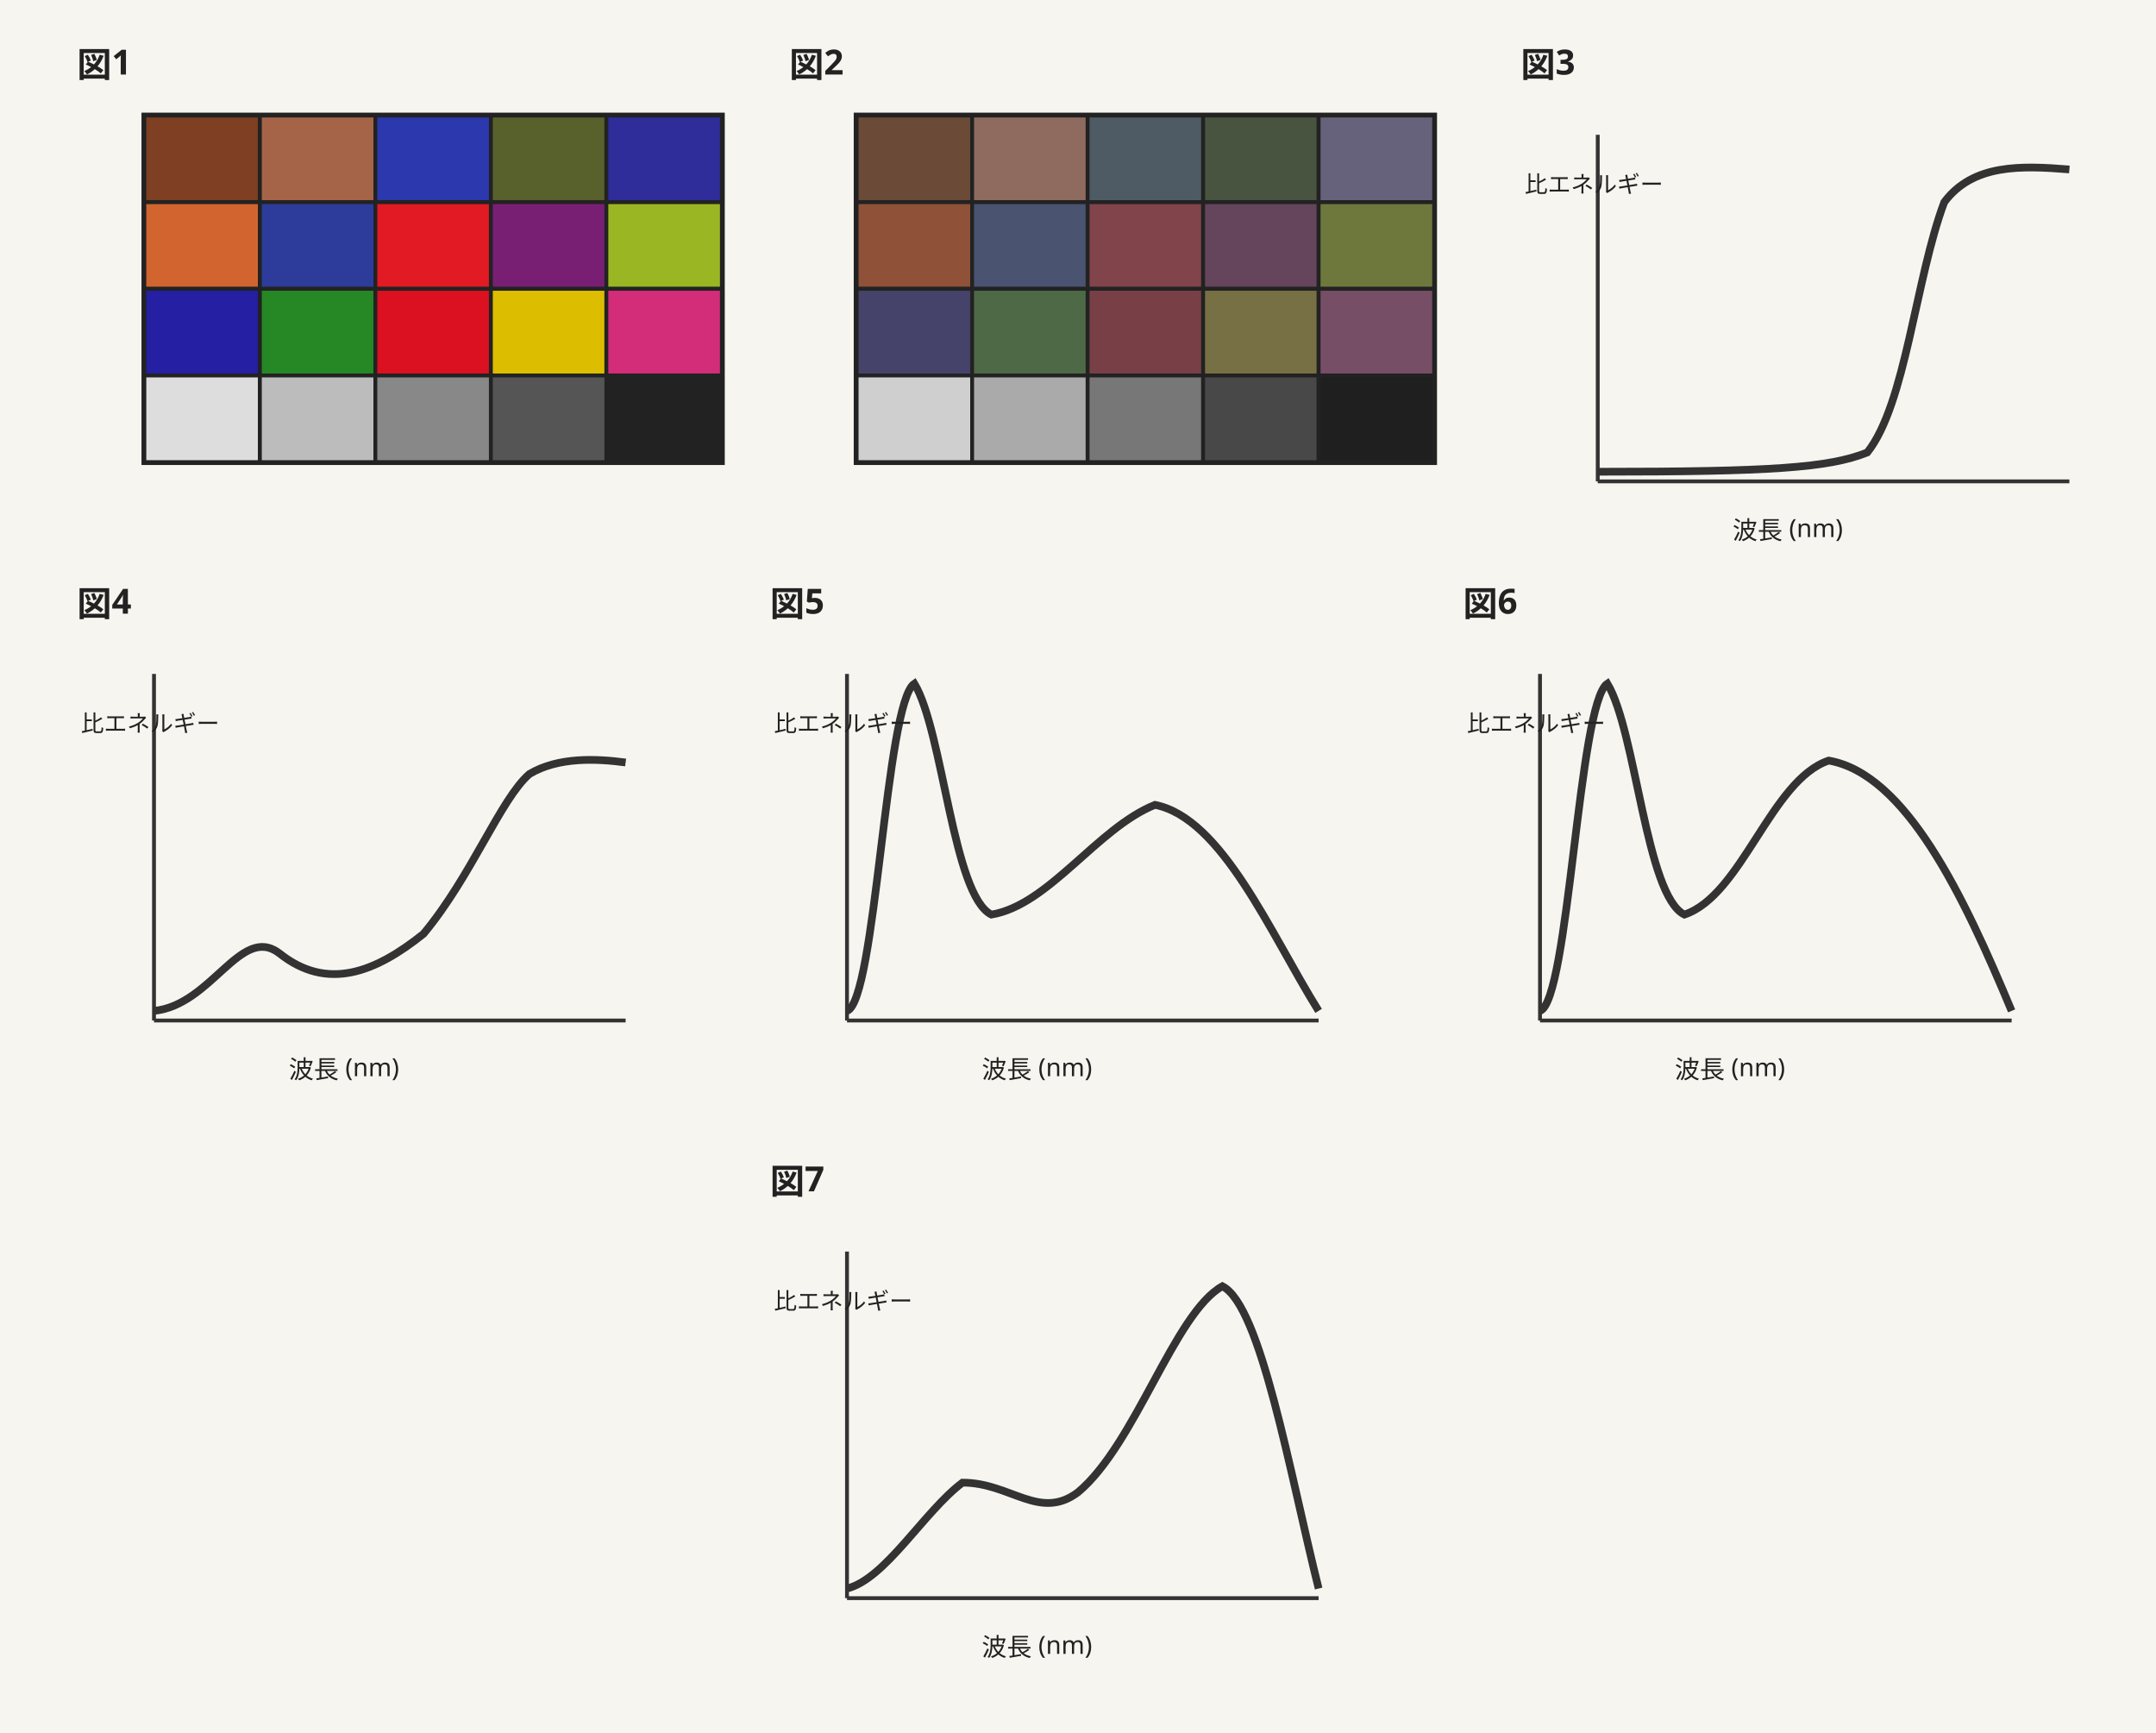
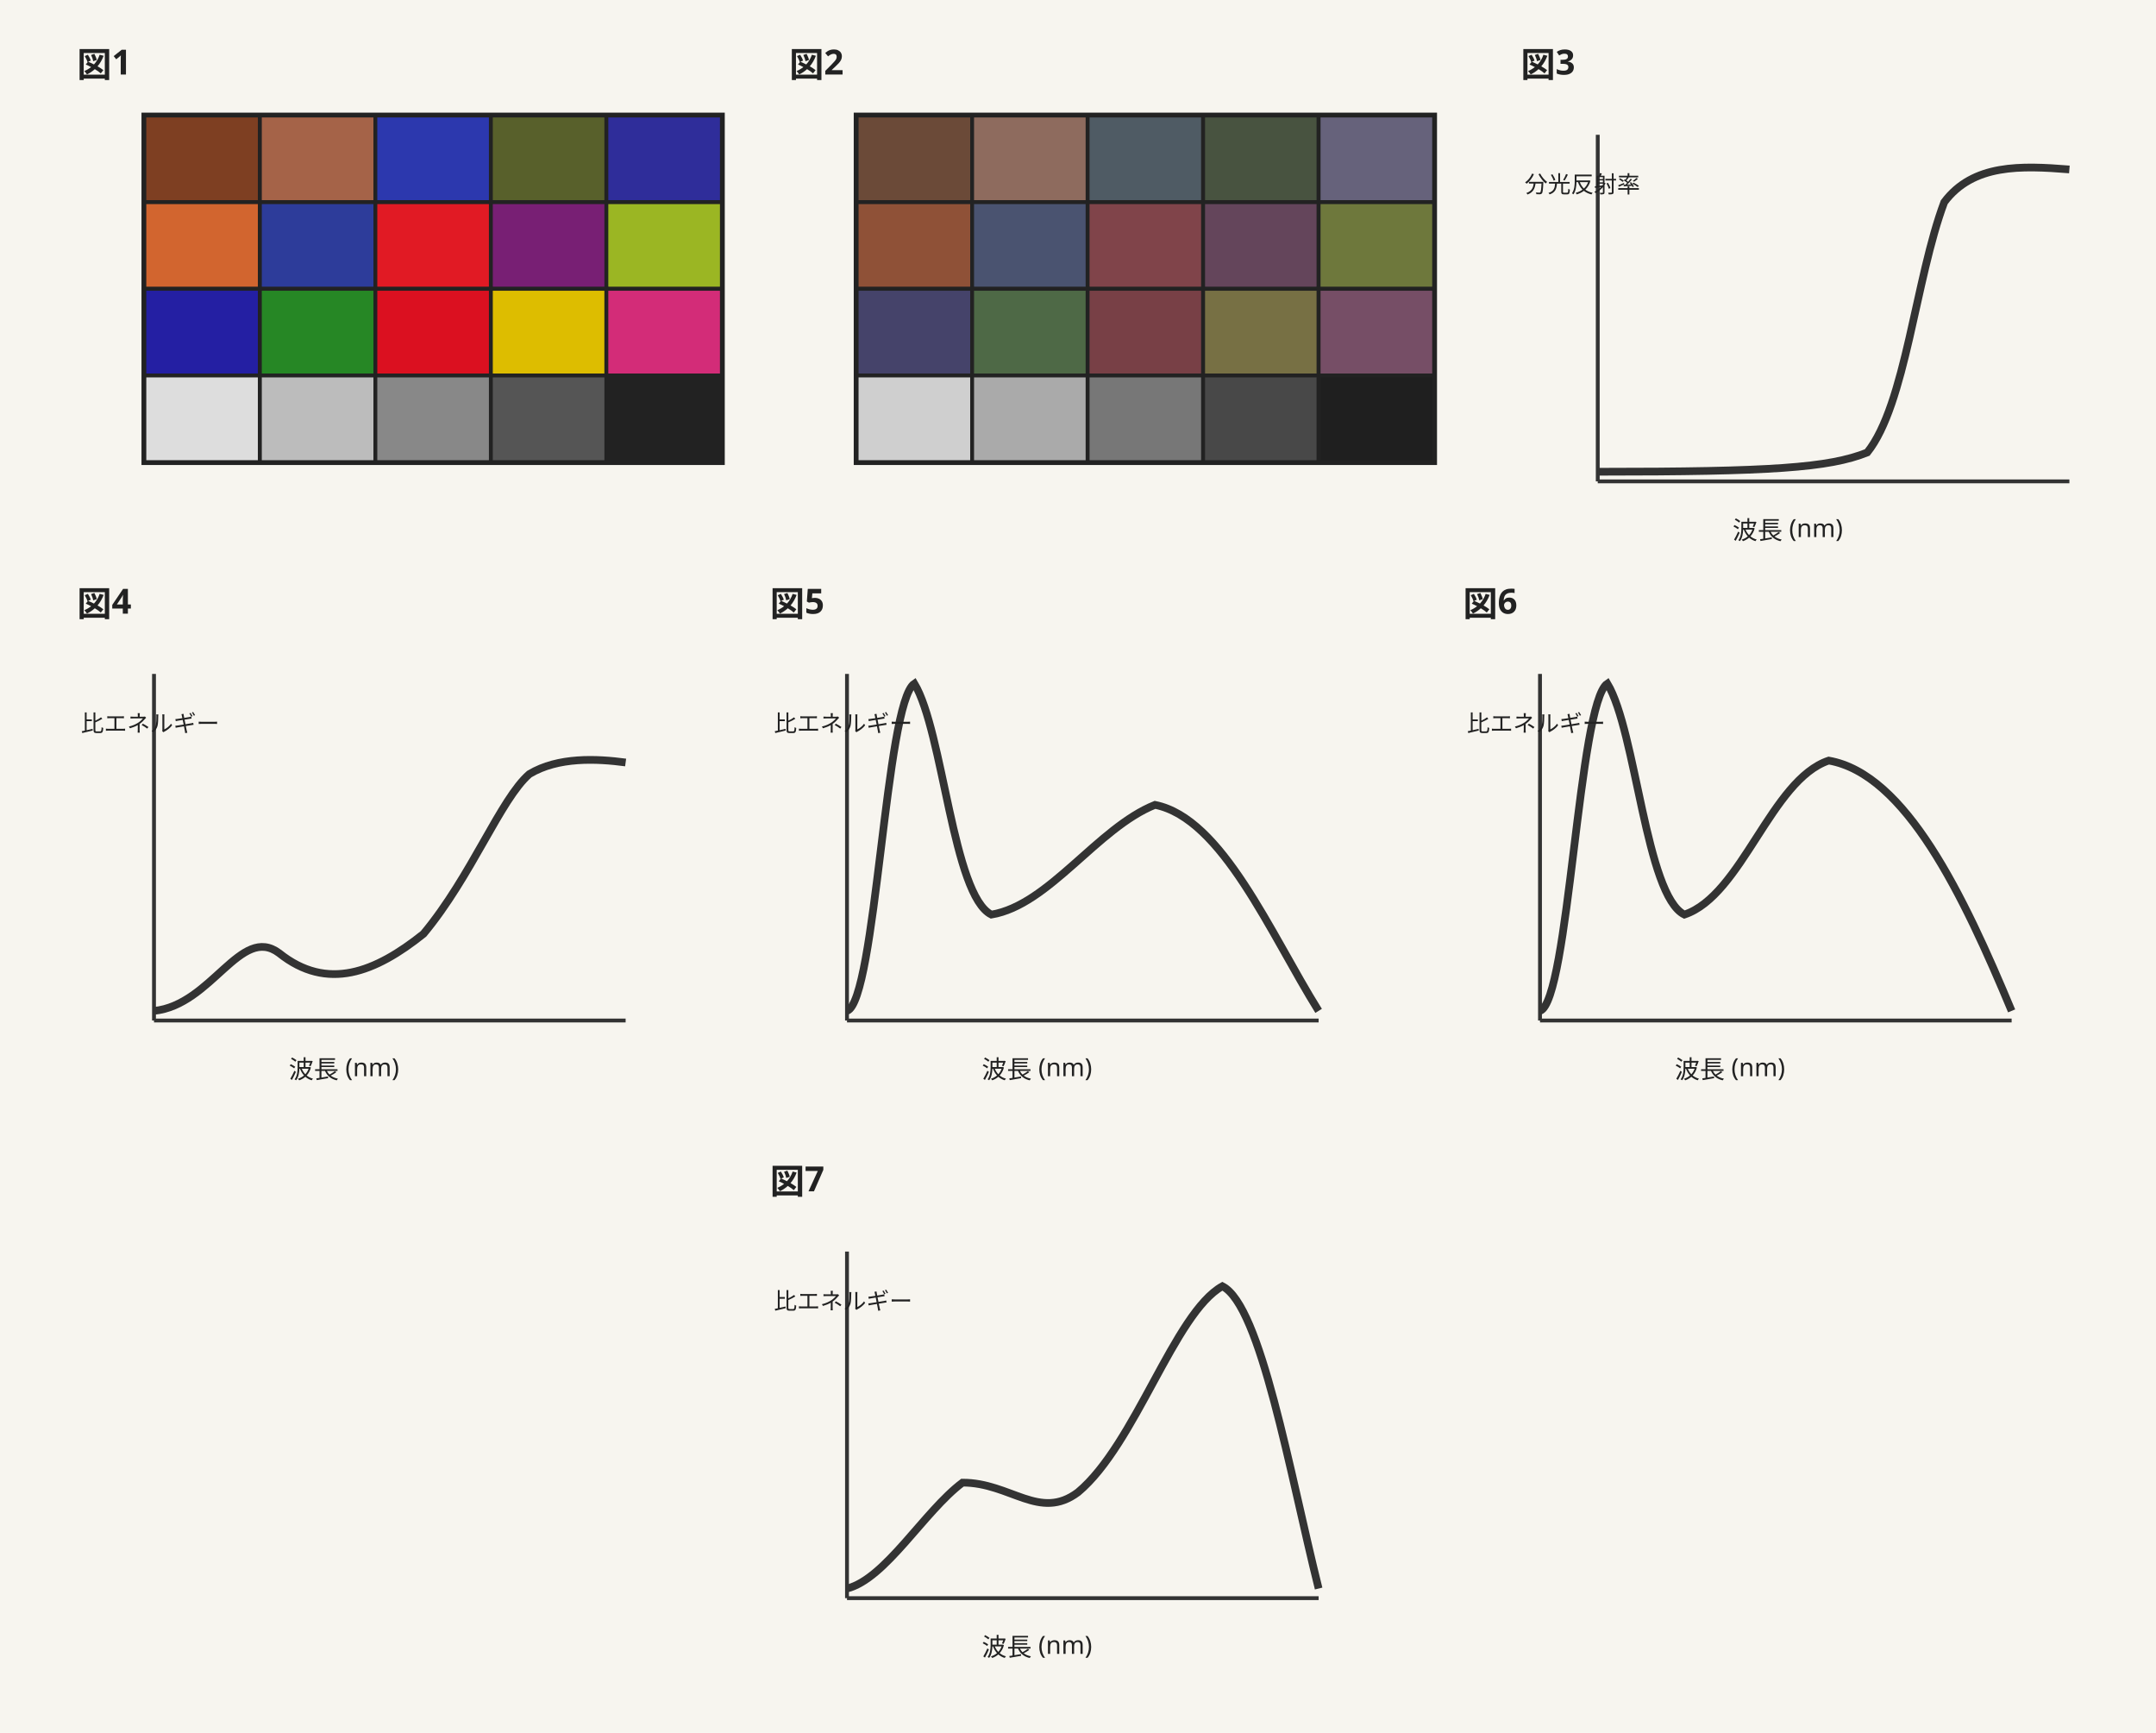
<svg xmlns="http://www.w3.org/2000/svg" viewBox="0 0 1120 900" role="img" aria-label="2026年度夏期 問題3の学習用再構成図版">
  <rect width="1120" height="900" fill="#f7f5ef" />
  <g font-family="sans-serif" fill="#222">
    <g transform="translate(40 40)">
      <text x="0" y="0" font-size="18" font-weight="700">図1</text>
      <g transform="translate(35 20)" stroke="#222" stroke-width="3">
        <rect width="300" height="180" fill="#111" />
        <g stroke="#222" stroke-width="2">
          <rect x="0" y="0" width="60" height="45" fill="#7e3f22" />
          <rect x="60" y="0" width="60" height="45" fill="#a56348" />
          <rect x="120" y="0" width="60" height="45" fill="#2c38ae" />
          <rect x="180" y="0" width="60" height="45" fill="#58602b" />
          <rect x="240" y="0" width="60" height="45" fill="#2f2d9a" />
          <rect x="0" y="45" width="60" height="45" fill="#d2652f" />
          <rect x="60" y="45" width="60" height="45" fill="#2d3c9a" />
          <rect x="120" y="45" width="60" height="45" fill="#e11a24" />
          <rect x="180" y="45" width="60" height="45" fill="#781f74" />
          <rect x="240" y="45" width="60" height="45" fill="#9bb623" />
          <rect x="0" y="90" width="60" height="45" fill="#241fa3" />
          <rect x="60" y="90" width="60" height="45" fill="#268725" />
          <rect x="120" y="90" width="60" height="45" fill="#db1020" />
          <rect x="180" y="90" width="60" height="45" fill="#ddbd00" />
          <rect x="240" y="90" width="60" height="45" fill="#d32c78" />
          <rect x="0" y="135" width="60" height="45" fill="#ddd" />
          <rect x="60" y="135" width="60" height="45" fill="#bcbcbc" />
          <rect x="120" y="135" width="60" height="45" fill="#888" />
          <rect x="180" y="135" width="60" height="45" fill="#555" />
          <rect x="240" y="135" width="60" height="45" fill="#222" />
        </g>
      </g>
    </g>
    <g transform="translate(410 40)">
      <text x="0" y="0" font-size="18" font-weight="700">図2</text>
      <g transform="translate(35 20)" stroke="#222" stroke-width="3">
        <rect width="300" height="180" fill="#111" />
        <g stroke="#222" stroke-width="2">
          <rect x="0" y="0" width="60" height="45" fill="#6b4a38" />
          <rect x="60" y="0" width="60" height="45" fill="#8e6b5e" />
          <rect x="120" y="0" width="60" height="45" fill="#4f5b64" />
          <rect x="180" y="0" width="60" height="45" fill="#485340" />
          <rect x="240" y="0" width="60" height="45" fill="#66627b" />
          <rect x="0" y="45" width="60" height="45" fill="#8f5137" />
          <rect x="60" y="45" width="60" height="45" fill="#4a5370" />
          <rect x="120" y="45" width="60" height="45" fill="#80444a" />
          <rect x="180" y="45" width="60" height="45" fill="#64455b" />
          <rect x="240" y="45" width="60" height="45" fill="#6e783c" />
          <rect x="0" y="90" width="60" height="45" fill="#45436a" />
          <rect x="60" y="90" width="60" height="45" fill="#4e6946" />
          <rect x="120" y="90" width="60" height="45" fill="#784046" />
          <rect x="180" y="90" width="60" height="45" fill="#777044" />
          <rect x="240" y="90" width="60" height="45" fill="#764e66" />
          <rect x="0" y="135" width="60" height="45" fill="#cfcfcf" />
          <rect x="60" y="135" width="60" height="45" fill="#aaa" />
          <rect x="120" y="135" width="60" height="45" fill="#777" />
          <rect x="180" y="135" width="60" height="45" fill="#484848" />
          <rect x="240" y="135" width="60" height="45" fill="#1f1f1f" />
        </g>
      </g>
    </g>
    <g transform="translate(790 40)">
      <text x="0" y="0" font-size="18" font-weight="700">図3</text>
      <path d="M40 210V30M40 210H285" stroke="#333" stroke-width="2" />
      <path d="M40 205C130 205 160 203 180 195C200 170 205 105 220 65C235 45 260 46 285 48" stroke="#333" stroke-width="4" fill="none" />
      <text x="110" y="240" font-size="13">波長 (nm)</text>
-       <text x="2" y="60" font-size="12">比エネルギー</text>
+       <text x="2" y="60" font-size="12">分光反射率</text>
    </g>
    <g transform="translate(40 320)">
      <text x="0" y="0" font-size="18" font-weight="700">図4</text>
      <path d="M40 210V30M40 210H285" stroke="#333" stroke-width="2" />
      <path d="M40 205C70 202 85 160 105 175C130 195 155 185 180 165C205 135 220 95 235 82C250 73 270 74 285 76" stroke="#333" stroke-width="4" fill="none" />
      <text x="110" y="240" font-size="13">波長 (nm)</text>
      <text x="2" y="60" font-size="12">比エネルギー</text>
    </g>
    <g transform="translate(400 320)">
      <text x="0" y="0" font-size="18" font-weight="700">図5</text>
      <path d="M40 210V30M40 210H285" stroke="#333" stroke-width="2" />
      <path d="M40 205C55 200 60 45 75 35C90 60 95 145 115 155C145 150 170 110 200 98C235 105 260 165 285 205" stroke="#333" stroke-width="4" fill="none" />
      <text x="110" y="240" font-size="13">波長 (nm)</text>
      <text x="2" y="60" font-size="12">比エネルギー</text>
    </g>
    <g transform="translate(760 320)">
      <text x="0" y="0" font-size="18" font-weight="700">図6</text>
      <path d="M40 210V30M40 210H285" stroke="#333" stroke-width="2" />
      <path d="M40 205C55 200 60 45 75 35C90 60 95 145 115 155C145 145 160 85 190 75C230 82 260 145 285 205" stroke="#333" stroke-width="4" fill="none" />
      <text x="110" y="240" font-size="13">波長 (nm)</text>
      <text x="2" y="60" font-size="12">比エネルギー</text>
    </g>
    <g transform="translate(400 620)">
      <text x="0" y="0" font-size="18" font-weight="700">図7</text>
      <path d="M40 210V30M40 210H285" stroke="#333" stroke-width="2" />
      <path d="M40 205C60 200 80 165 100 150C125 150 140 170 160 155C190 130 210 62 235 48C255 58 270 145 285 205" stroke="#333" stroke-width="4" fill="none" />
      <text x="110" y="240" font-size="13">波長 (nm)</text>
      <text x="2" y="60" font-size="12">比エネルギー</text>
    </g>
  </g>
</svg>
